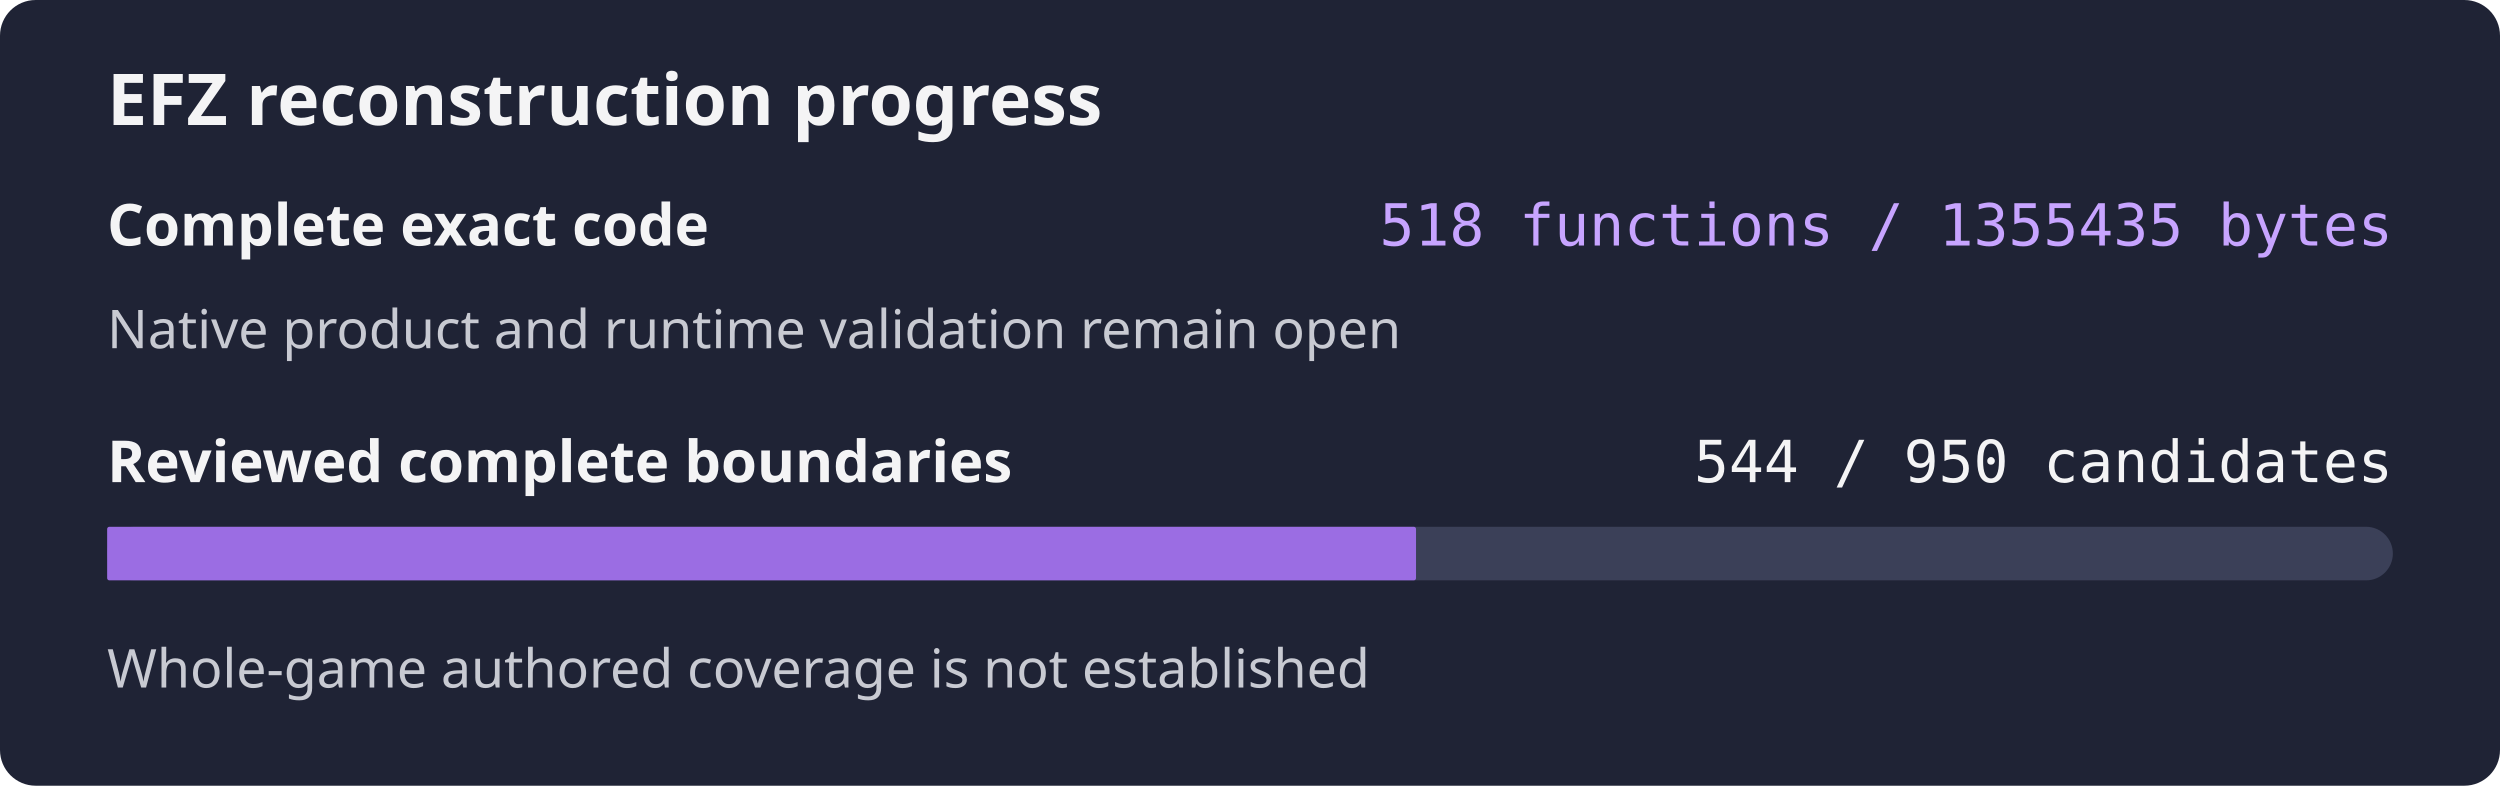
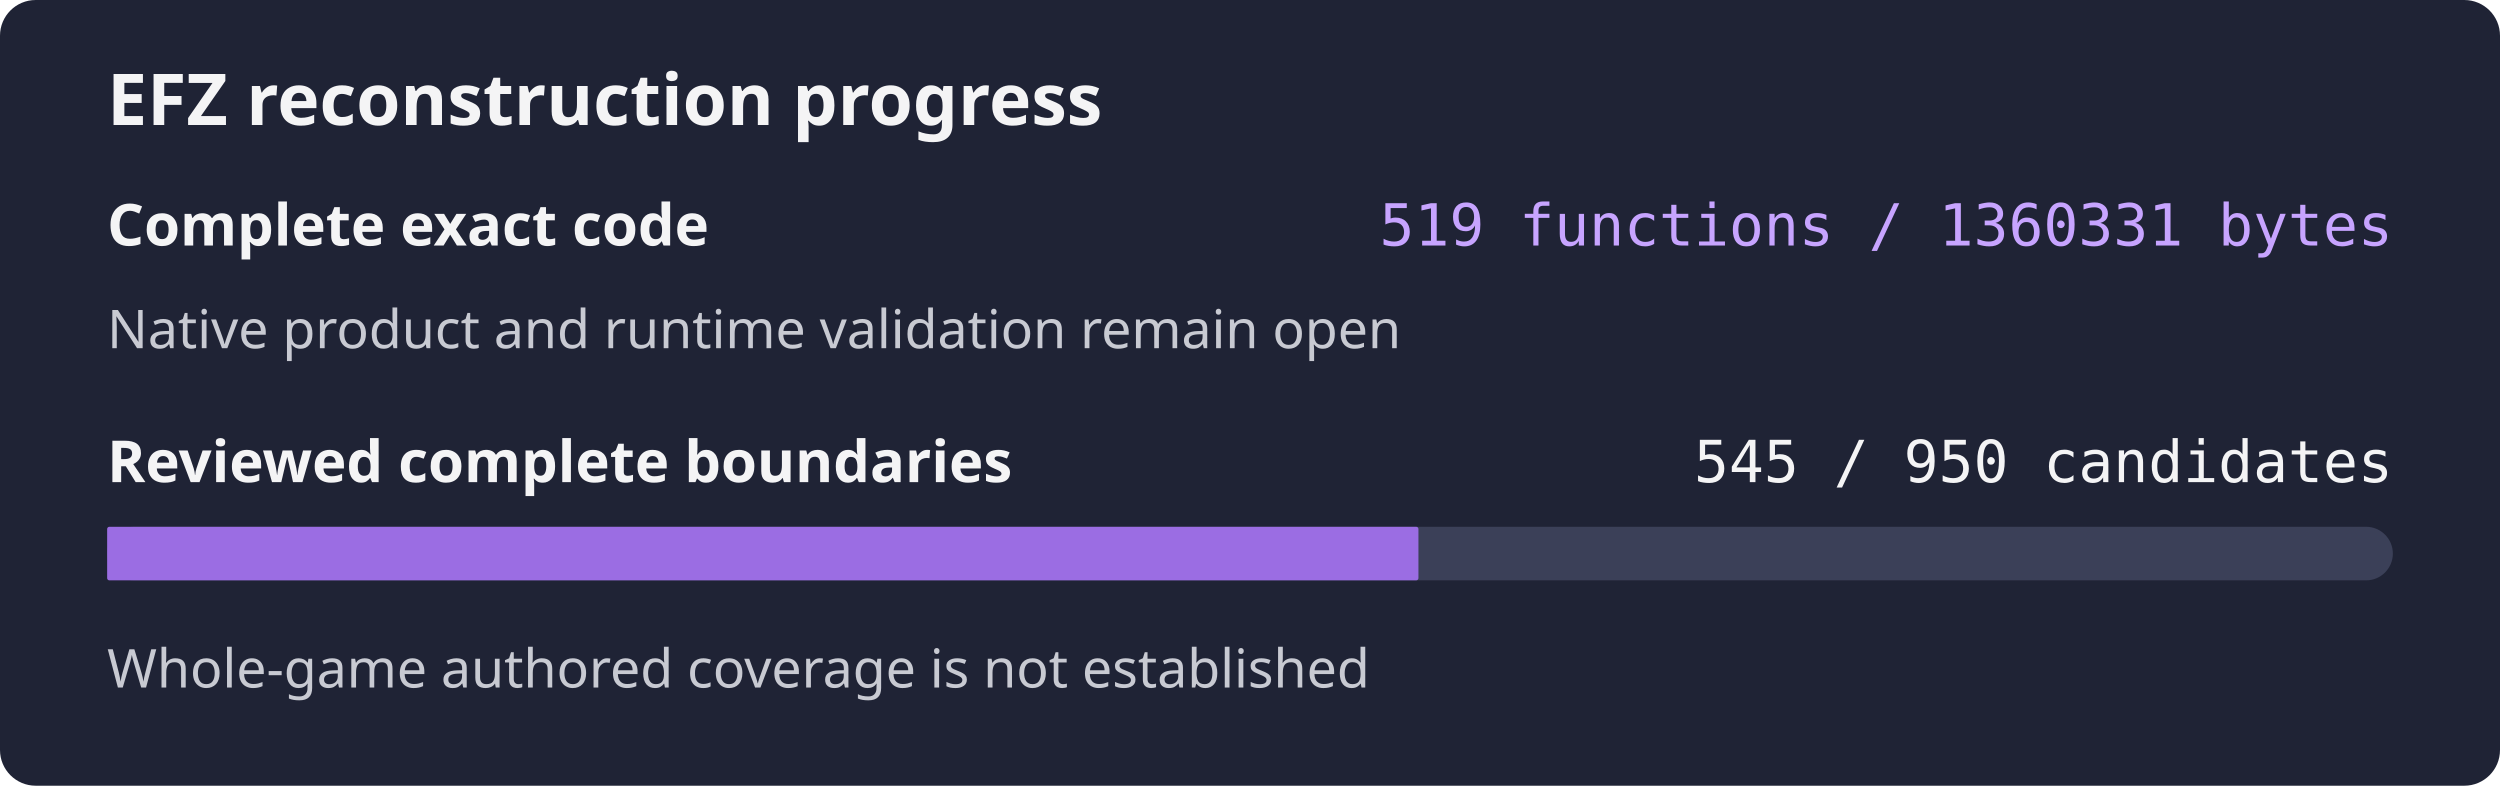
- <svg xmlns="http://www.w3.org/2000/svg" width="560" height="176" role="img" aria-label="EFZ reconstruction: 518 exact functions, 1355435 exact bytes; 544 reviewed boundaries out of 950 candidates">
+ <svg xmlns="http://www.w3.org/2000/svg" width="560" height="176" role="img" aria-label="EFZ reconstruction: 519 exact functions, 1360331 exact bytes; 545 reviewed boundaries out of 950 candidates">
  <rect width="560" height="176" rx="8" fill="#1f2335" />
  <text x="24" y="28" fill="#f4f4f5" font-family="sans-serif" font-size="16" font-weight="600">EFZ reconstruction progress</text>
  <text x="24" y="55" fill="#f4f4f5" font-family="sans-serif" font-size="13" font-weight="600">Complete exact code</text>
-   <text x="536" y="55" fill="#c7a4ff" text-anchor="end" font-family="monospace" font-size="13">518 functions / 1355435 bytes</text>
+   <text x="536" y="55" fill="#c7a4ff" text-anchor="end" font-family="monospace" font-size="13">519 functions / 1360331 bytes</text>
  <text x="24" y="78" fill="#c8cad2" font-family="sans-serif" font-size="12">Native product and runtime validation remain open</text>
  <text x="24" y="108" fill="#f4f4f5" font-family="sans-serif" font-size="13" font-weight="600">Reviewed complete boundaries</text>
-   <text x="536" y="108" fill="#f4f4f5" text-anchor="end" font-family="monospace" font-size="13">544 / 950 candidates</text>
+   <text x="536" y="108" fill="#f4f4f5" text-anchor="end" font-family="monospace" font-size="13">545 / 950 candidates</text>
  <rect x="24" y="118" width="512" height="12" rx="6" fill="#3b4058" />
-   <rect x="24" y="118" width="293.19" height="12" rx="0.5" fill="#9b6de3" />
+   <rect x="24" y="118" width="293.73" height="12" rx="0.5" fill="#9b6de3" />
  <text x="24" y="154" fill="#c8cad2" font-family="sans-serif" font-size="12">Whole-game authored coverage is not established</text>
</svg>
